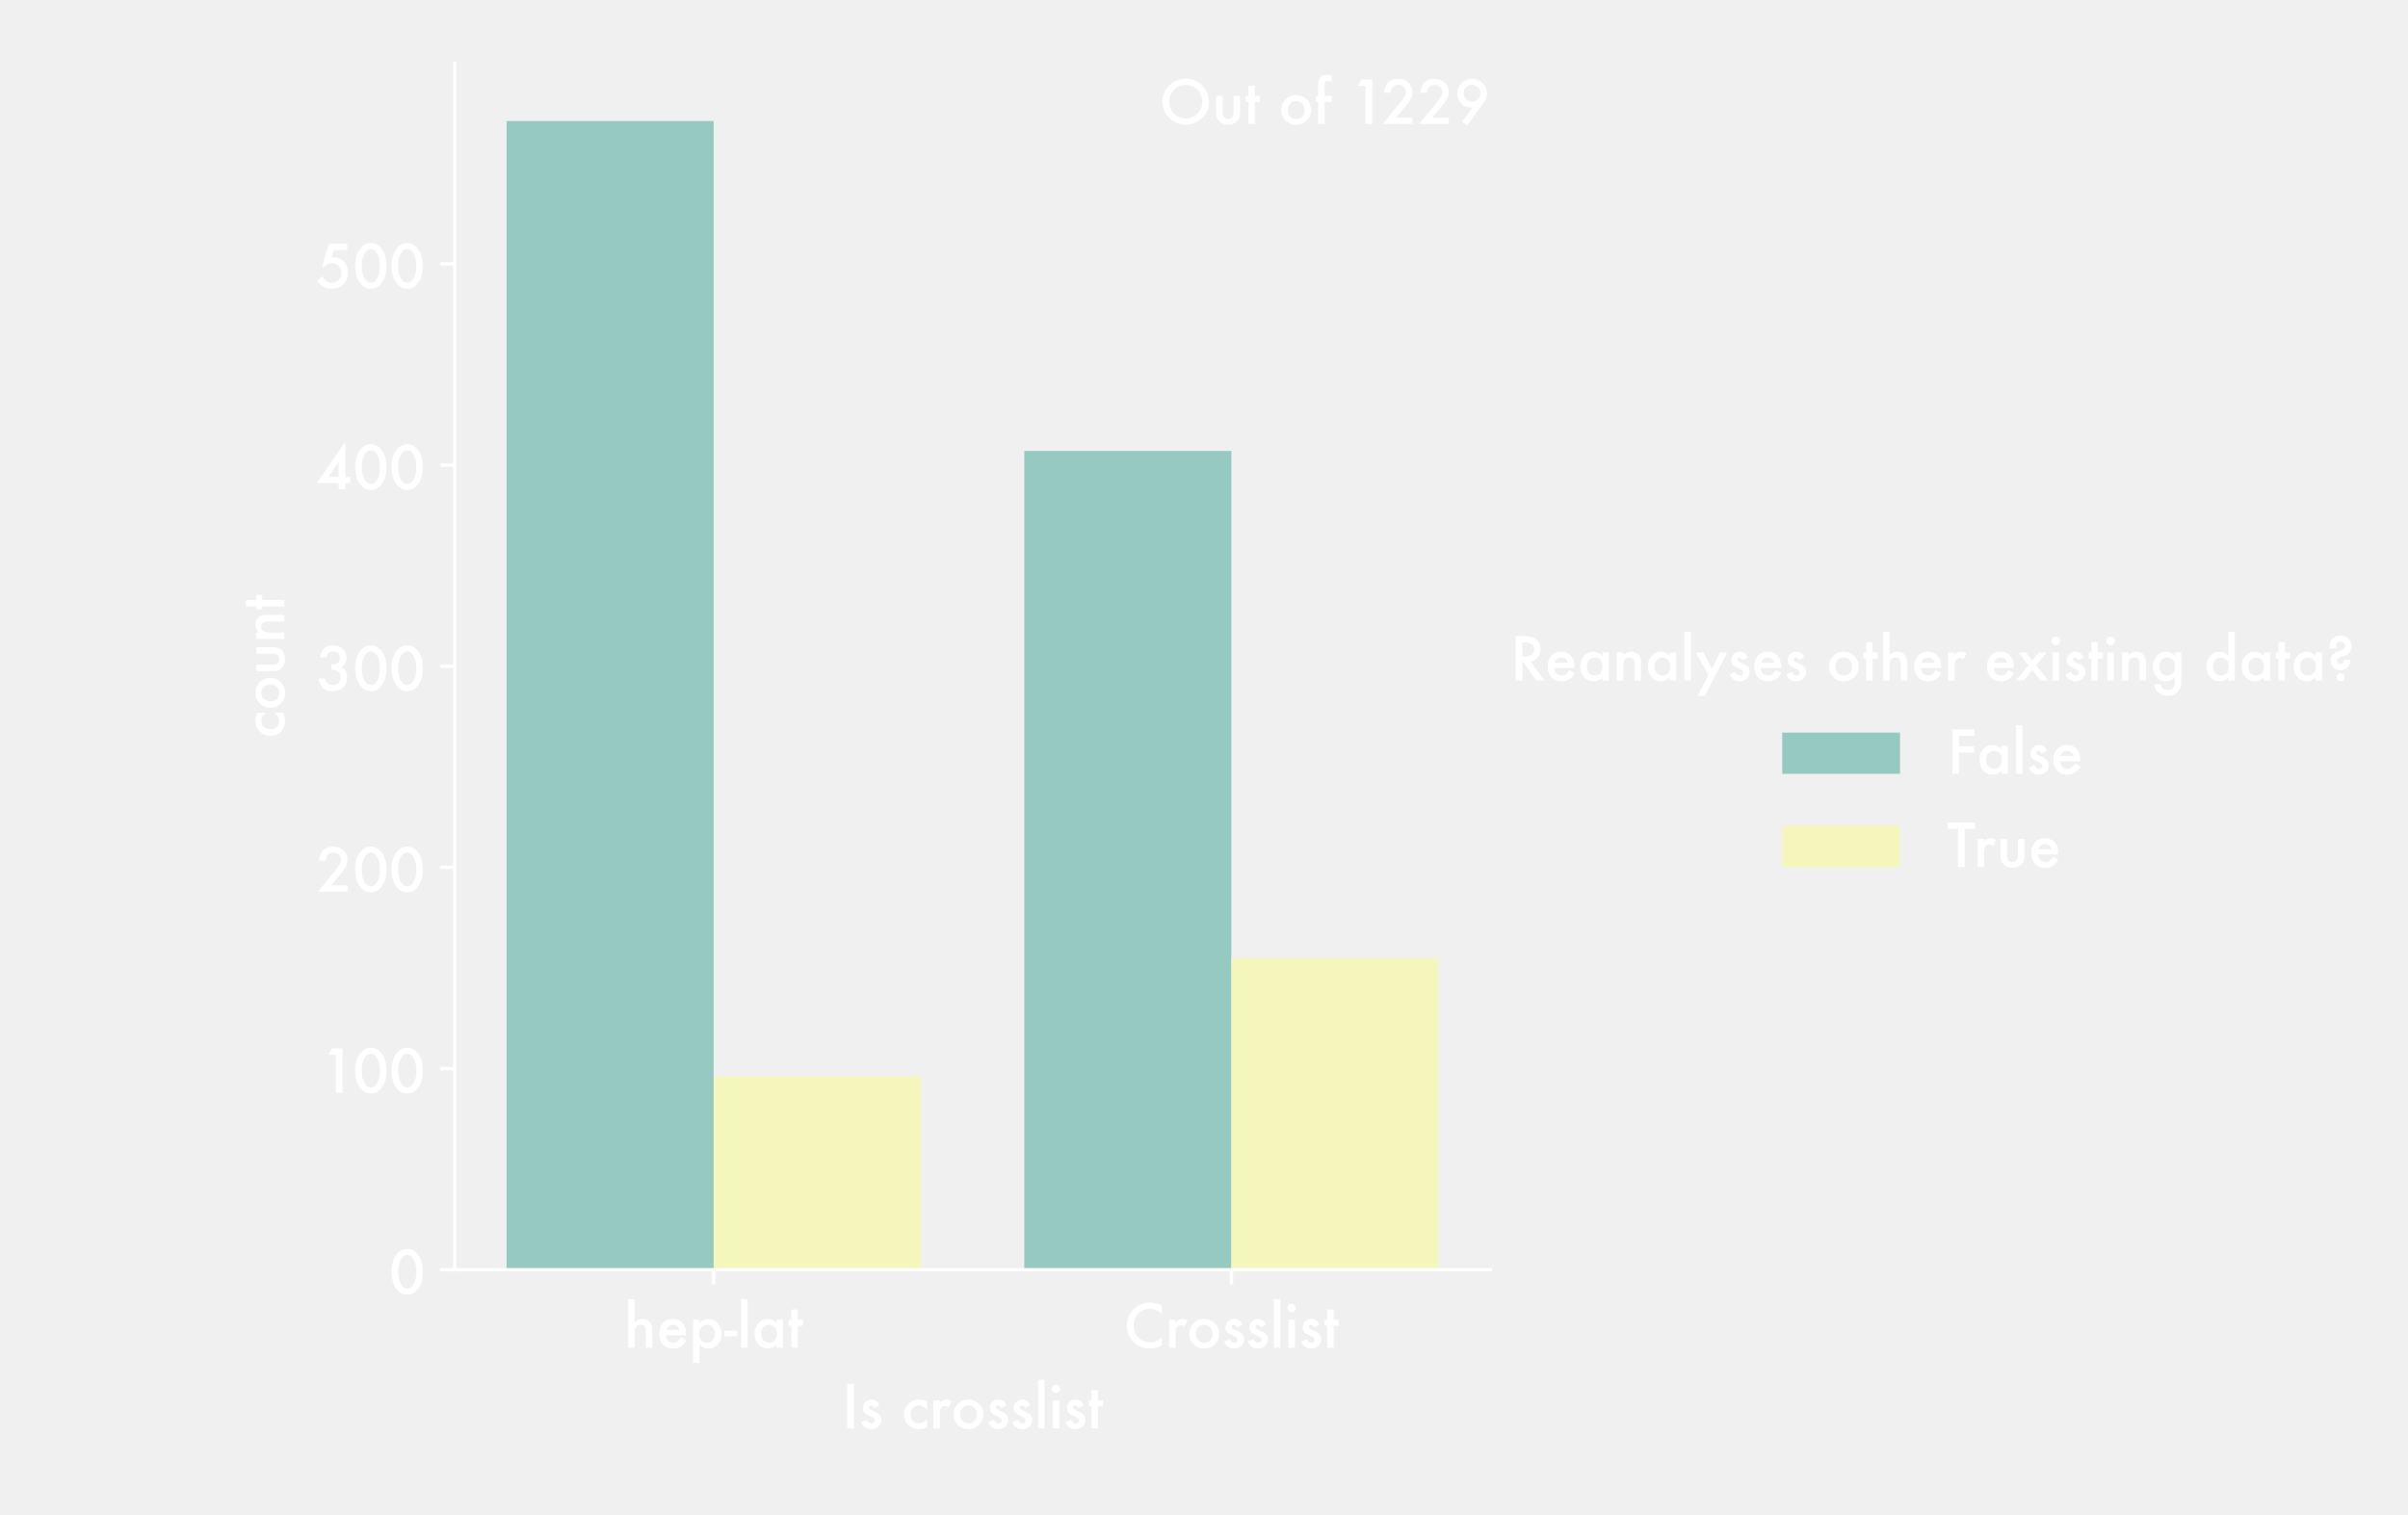
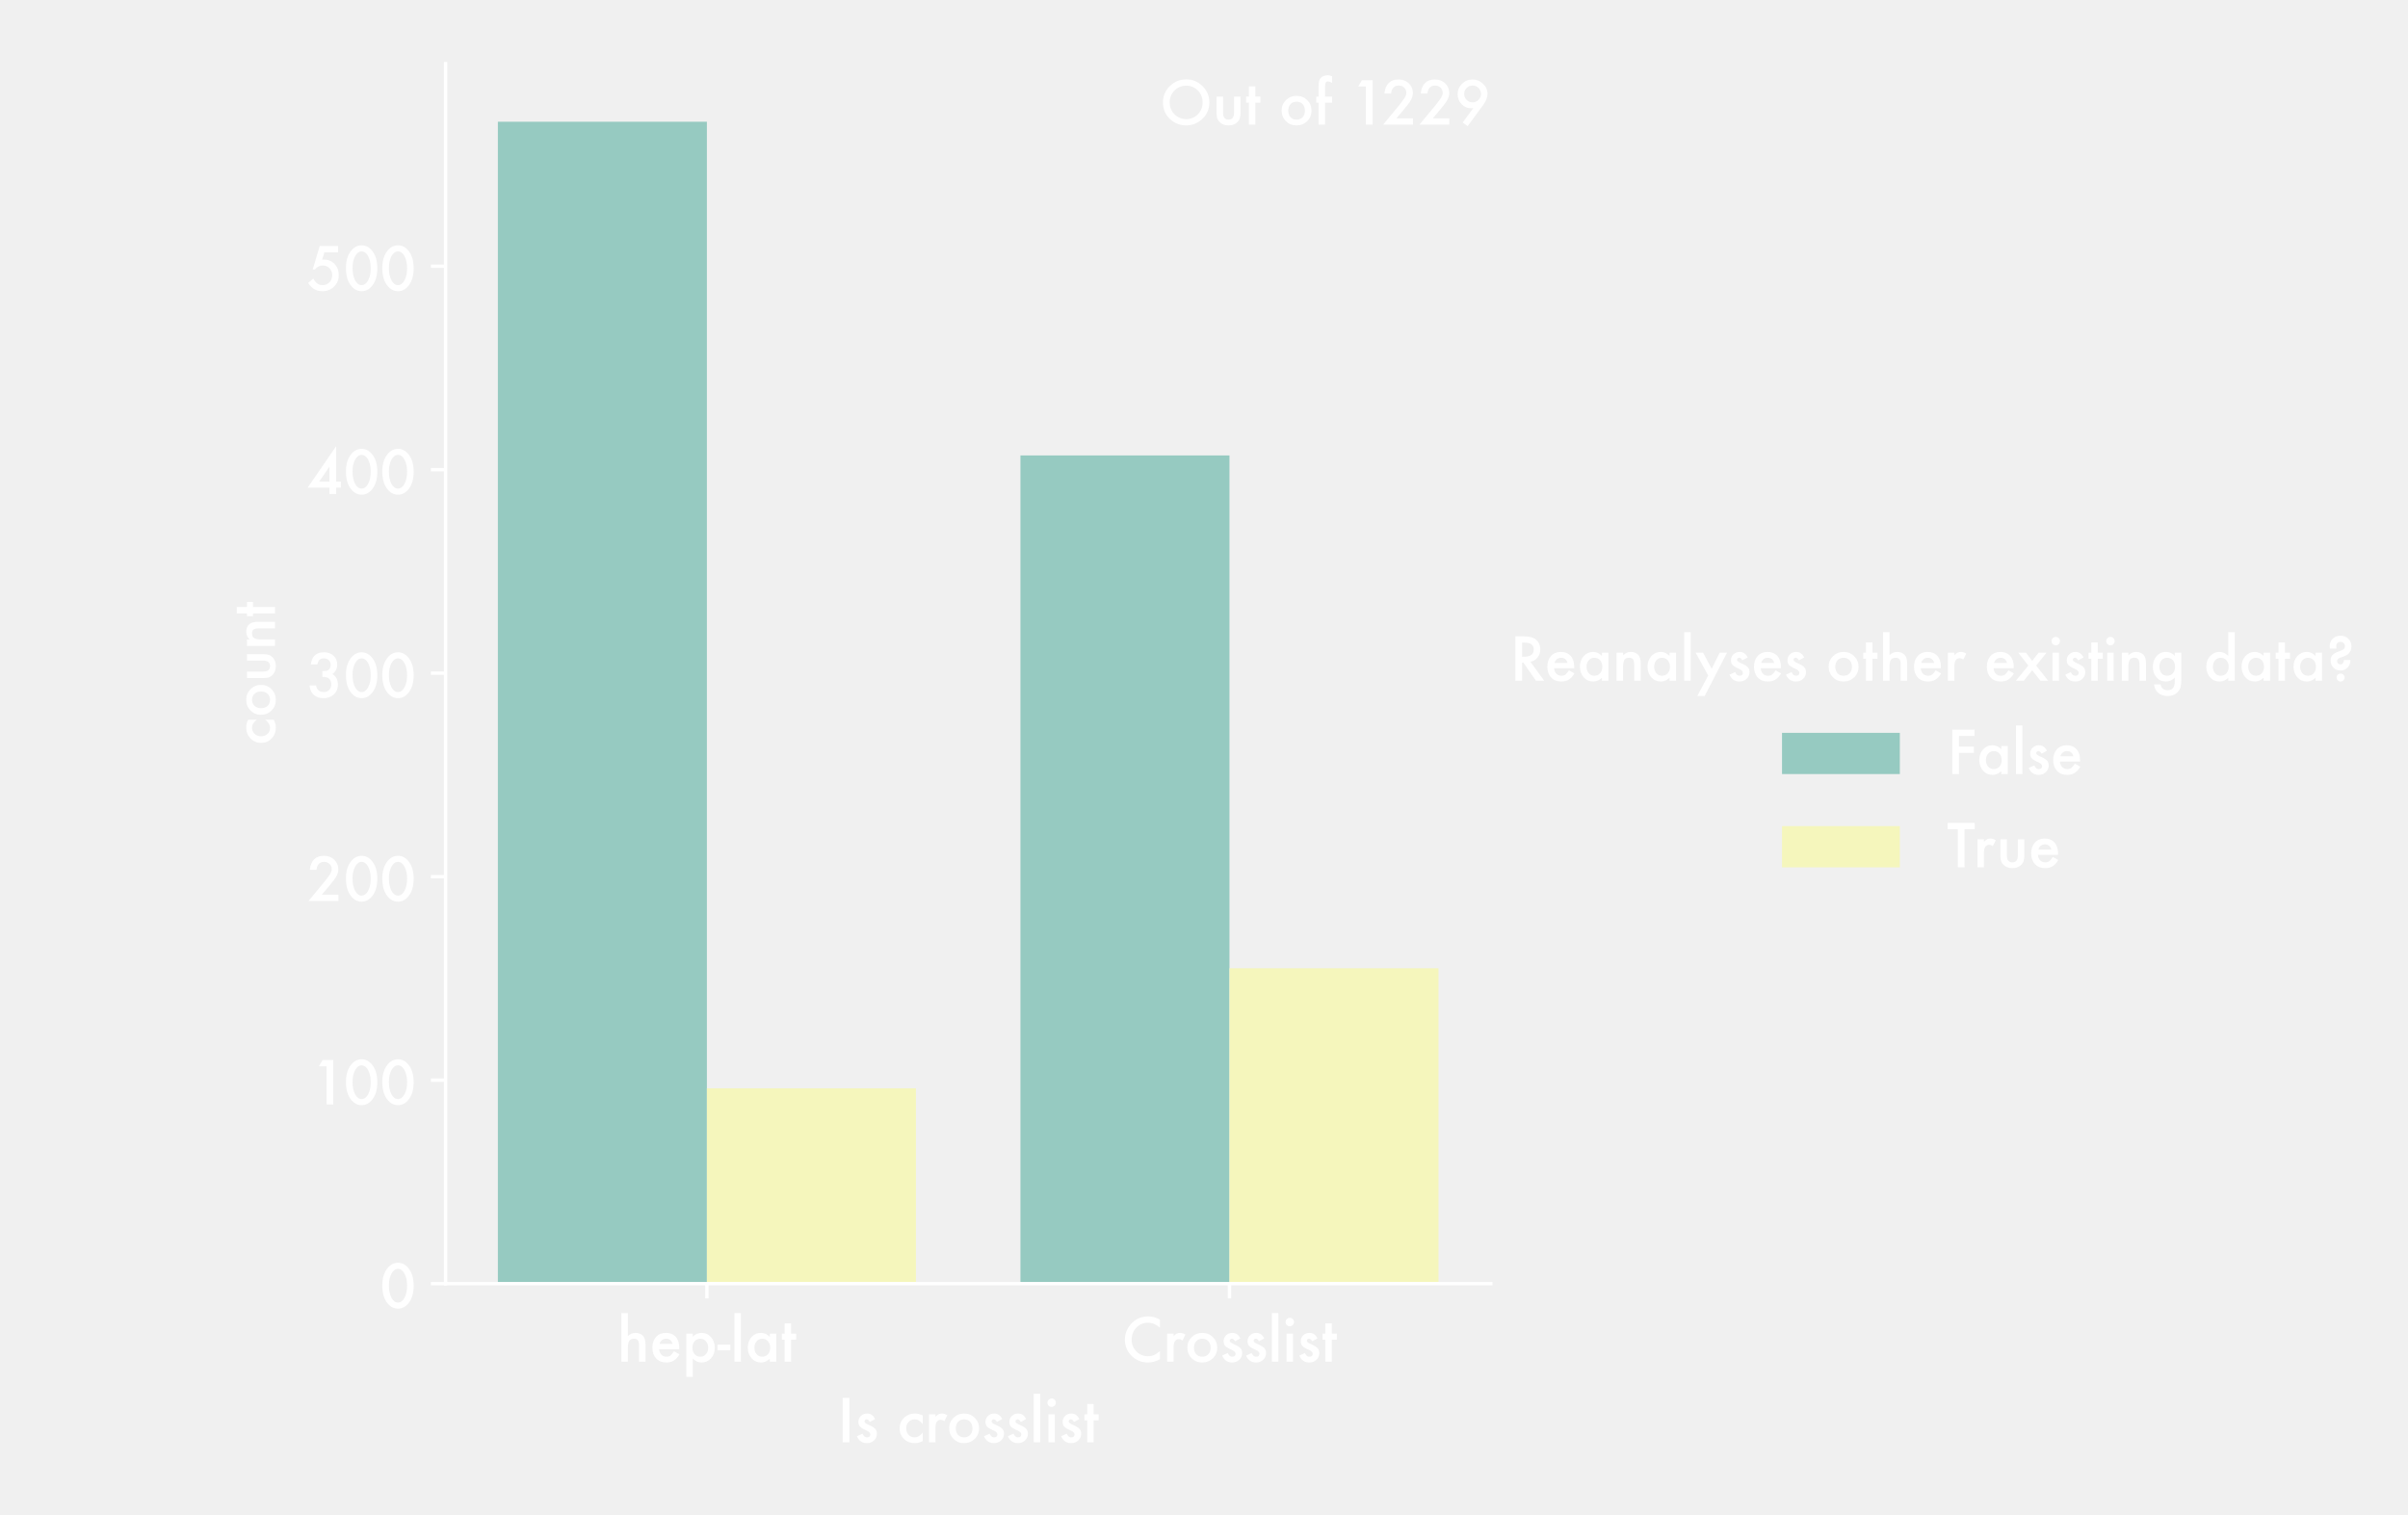
- <svg xmlns="http://www.w3.org/2000/svg" xmlns:xlink="http://www.w3.org/1999/xlink" width="572.45pt" height="360pt" viewBox="0 0 572.45 360" version="1.1">
+ <svg xmlns="http://www.w3.org/2000/svg" xmlns:xlink="http://www.w3.org/1999/xlink" width="572.26pt" height="360pt" viewBox="0 0 572.26 360" version="1.1">
  <defs>
    <style type="text/css">*{stroke-linejoin: round; stroke-linecap: butt}</style>
  </defs>
  <g id="figure_1">
    <g id="patch_1">
-       <path d="M 0 360  L 572.45 360  L 572.45 0  L 0 0  L 0 360  z " style="fill: none" />
+       <path d="M 0 360  L 572.26 360  L 572.26 0  L 0 0  L 0 360  z " style="fill: none" />
    </g>
    <g id="axes_1">
      <g id="patch_2">
-         <path d="M 108.121 301.88  L 354.276 301.88  L 354.276 15.12  L 108.121 15.12  L 108.121 301.88  z " style="fill: none" />
+         <path d="M 105.9 305.08  L 354.277 305.08  L 354.277 15.12  L 105.9 15.12  L 105.9 305.08  z " style="fill: none" />
      </g>
      <g id="patch_3">
-         <path d="M 120.429 301.88  L 169.66 301.88  L 169.66 28.775  L 120.429 28.775  z " clip-path="url(#p0e6cd9555a)" style="fill: #96cac1" />
+         <path d="M 118.319 305.08  L 167.994 305.08  L 167.994 28.928  L 118.319 28.928  z " clip-path="url(#pd84cd74528)" style="fill: #96cac1" />
      </g>
      <g id="patch_4">
-         <path d="M 243.506 301.88  L 292.737 301.88  L 292.737 107.215  L 243.506 107.215  z " clip-path="url(#p0e6cd9555a)" style="fill: #96cac1" />
+         <path d="M 242.508 305.08  L 292.183 305.08  L 292.183 108.243  L 242.508 108.243  z " clip-path="url(#pd84cd74528)" style="fill: #96cac1" />
      </g>
      <g id="patch_5">
-         <path d="M 169.66 301.88  L 218.891 301.88  L 218.891 255.964  L 169.66 255.964  z " clip-path="url(#p0e6cd9555a)" style="fill: #f5f6bc" />
+         <path d="M 167.994 305.08  L 217.67 305.08  L 217.67 258.652  L 167.994 258.652  z " clip-path="url(#pd84cd74528)" style="fill: #f5f6bc" />
      </g>
      <g id="patch_6">
-         <path d="M 292.737 301.88  L 341.968 301.88  L 341.968 227.745  L 292.737 227.745  z " clip-path="url(#p0e6cd9555a)" style="fill: #f5f6bc" />
+         <path d="M 292.183 305.08  L 341.859 305.08  L 341.859 230.117  L 292.183 230.117  z " clip-path="url(#pd84cd74528)" style="fill: #f5f6bc" />
      </g>
      <g id="matplotlib.axis_1">
        <g id="xtick_1">
          <g id="line2d_1">
            <defs>
-               <path id="me109261167" d="M 0 0  L 0 3.5  " style="stroke: #ffffff; stroke-width: 0.8" />
+               <path id="mafd72fa01d" d="M 0 0  L 0 3.5  " style="stroke: #ffffff; stroke-width: 0.8" />
            </defs>
            <g>
-               <use xlink:href="#me109261167" x="169.66" y="301.88" style="fill: #ffffff; stroke: #ffffff; stroke-width: 0.8" />
+               <use xlink:href="#mafd72fa01d" x="167.994" y="305.08" style="fill: #ffffff; stroke: #ffffff; stroke-width: 0.8" />
            </g>
          </g>
          <g id="text_1">
-             <g style="fill: #ffffff" transform="translate(148.3712 320.4256)scale(0.14 -0.14)">
+             <g style="fill: #ffffff" transform="translate(146.7055 323.6256)scale(0.14 -0.14)">
              <defs>
                <path id="Futura-Medium-68" d="M 444 5278  L 1147 5278  L 1147 2791  Q 1522 3128 1975 3128  Q 2491 3128 2800 2794  Q 3063 2503 3063 1866  L 3063 0  L 2359 0  L 2359 1800  Q 2359 2166 2229 2330  Q 2100 2494 1813 2494  Q 1444 2494 1294 2266  Q 1147 2034 1147 1472  L 1147 0  L 444 0  L 444 5278  z " transform="scale(0.015625)" />
                <path id="Futura-Medium-65" d="M 3216 1356  L 1034 1356  Q 1063 981 1278 759  Q 1494 541 1831 541  Q 2094 541 2266 666  Q 2434 791 2650 1128  L 3244 797  Q 3106 563 2953 395  Q 2800 228 2625 120  Q 2450 13 2247 -37  Q 2044 -88 1806 -88  Q 1125 -88 713 350  Q 300 791 300 1519  Q 300 2241 700 2688  Q 1103 3128 1769 3128  Q 2441 3128 2831 2700  Q 3219 2275 3219 1522  L 3216 1356  z M 2494 1931  Q 2347 2494 1784 2494  Q 1656 2494 1543 2455  Q 1431 2416 1339 2342  Q 1247 2269 1181 2166  Q 1116 2063 1081 1931  L 2494 1931  z " transform="scale(0.015625)" />
                <path id="Futura-Medium-70" d="M 1147 -1656  L 444 -1656  L 444 3044  L 1147 3044  L 1147 2713  Q 1563 3128 2091 3128  Q 2719 3128 3125 2666  Q 3538 2206 3538 1506  Q 3538 822 3128 366  Q 2722 -88 2103 -88  Q 1569 -88 1147 341  L 1147 -1656  z M 2819 1503  Q 2819 1941 2581 2216  Q 2341 2494 1975 2494  Q 1588 2494 1347 2225  Q 1106 1956 1106 1519  Q 1106 1091 1347 813  Q 1584 541 1972 541  Q 2338 541 2575 816  Q 2819 1091 2819 1503  z " transform="scale(0.015625)" />
                <path id="Futura-Medium-2d" d="M 0 1853  L 1394 1853  L 1394 1241  L 0 1241  L 0 1853  z " transform="scale(0.015625)" />
                <path id="Futura-Medium-6c" d="M 1147 5278  L 1147 0  L 444 0  L 444 5278  L 1147 5278  z " transform="scale(0.015625)" />
                <path id="Futura-Medium-61" d="M 2688 3044  L 3394 3044  L 3394 0  L 2688 0  L 2688 319  Q 2253 -88 1753 -88  Q 1122 -88 709 369  Q 300 834 300 1531  Q 300 2216 709 2672  Q 1119 3128 1734 3128  Q 2266 3128 2688 2691  L 2688 3044  z M 1019 1531  Q 1019 1094 1253 819  Q 1494 541 1859 541  Q 2250 541 2491 809  Q 2731 1088 2731 1516  Q 2731 1944 2491 2222  Q 2250 2494 1866 2494  Q 1503 2494 1259 2219  Q 1019 1941 1019 1531  z " transform="scale(0.015625)" />
                <path id="Futura-Medium-74" d="M 1169 2388  L 1169 0  L 466 0  L 466 2388  L 166 2388  L 166 3044  L 466 3044  L 466 4159  L 1169 4159  L 1169 3044  L 1716 3044  L 1716 2388  L 1169 2388  z " transform="scale(0.015625)" />
              </defs>
              <use xlink:href="#Futura-Medium-68" />
              <use xlink:href="#Futura-Medium-65" x="54.834" />
              <use xlink:href="#Futura-Medium-70" x="110.156" />
              <use xlink:href="#Futura-Medium-2d" x="170.117" />
              <use xlink:href="#Futura-Medium-6c" x="191.895" />
              <use xlink:href="#Futura-Medium-61" x="216.797" />
              <use xlink:href="#Futura-Medium-74" x="276.758" />
            </g>
          </g>
        </g>
        <g id="xtick_2">
          <g id="line2d_2">
            <g>
-               <use xlink:href="#me109261167" x="292.737" y="301.88" style="fill: #ffffff; stroke: #ffffff; stroke-width: 0.8" />
+               <use xlink:href="#mafd72fa01d" x="292.183" y="305.08" style="fill: #ffffff; stroke: #ffffff; stroke-width: 0.8" />
            </g>
          </g>
          <g id="text_2">
-             <g style="fill: #ffffff" transform="translate(267.1454 320.4256)scale(0.14 -0.14)">
+             <g style="fill: #ffffff" transform="translate(266.5915 323.6256)scale(0.14 -0.14)">
              <defs>
                <path id="Futura-Medium-43" d="M 4144 4566  L 4144 3703  Q 3513 4231 2838 4231  Q 2094 4231 1584 3697  Q 1072 3166 1072 2397  Q 1072 1638 1584 1116  Q 2097 594 2841 594  Q 3225 594 3494 719  Q 3644 781 3805 887  Q 3966 994 4144 1144  L 4144 266  Q 3519 -88 2831 -88  Q 1797 -88 1066 634  Q 338 1363 338 2391  Q 338 3313 947 4034  Q 1697 4919 2888 4919  Q 3538 4919 4144 4566  z " transform="scale(0.015625)" />
                <path id="Futura-Medium-72" d="M 444 3044  L 1147 3044  L 1147 2772  Q 1341 2975 1491 3050  Q 1644 3128 1853 3128  Q 2131 3128 2434 2947  L 2113 2303  Q 1913 2447 1722 2447  Q 1147 2447 1147 1578  L 1147 0  L 444 0  L 444 3044  z " transform="scale(0.015625)" />
                <path id="Futura-Medium-6f" d="M 300 1544  Q 300 2203 772 2665  Q 1244 3128 1922 3128  Q 2603 3128 3078 2663  Q 3547 2197 3547 1519  Q 3547 834 3075 372  Q 2600 -88 1909 -88  Q 1225 -88 763 381  Q 300 844 300 1544  z M 1019 1531  Q 1019 1075 1263 809  Q 1513 541 1922 541  Q 2334 541 2581 806  Q 2828 1072 2828 1516  Q 2828 1959 2581 2225  Q 2331 2494 1922 2494  Q 1519 2494 1269 2225  Q 1019 1956 1019 1531  z " transform="scale(0.015625)" />
                <path id="Futura-Medium-73" d="M 2213 2525  L 1631 2216  Q 1494 2497 1291 2497  Q 1194 2497 1125 2433  Q 1056 2369 1056 2269  Q 1056 2094 1463 1922  Q 2022 1681 2215 1478  Q 2409 1275 2409 931  Q 2409 491 2084 194  Q 1769 -88 1322 -88  Q 556 -88 238 659  L 838 938  Q 963 719 1028 659  Q 1156 541 1334 541  Q 1691 541 1691 866  Q 1691 1053 1416 1216  Q 1309 1269 1203 1319  Q 1097 1369 988 1422  Q 681 1572 556 1722  Q 397 1913 397 2213  Q 397 2609 669 2869  Q 947 3128 1344 3128  Q 1928 3128 2213 2525  z " transform="scale(0.015625)" />
                <path id="Futura-Medium-69" d="M 1147 3044  L 1147 0  L 444 0  L 444 3044  L 1147 3044  z M 338 4309  Q 338 4494 472 4628  Q 606 4763 794 4763  Q 984 4763 1119 4628  Q 1253 4497 1253 4306  Q 1253 4116 1119 3981  Q 988 3847 797 3847  Q 606 3847 472 3981  Q 338 4116 338 4309  z " transform="scale(0.015625)" />
              </defs>
              <use xlink:href="#Futura-Medium-43" />
              <use xlink:href="#Futura-Medium-72" x="70.068" />
              <use xlink:href="#Futura-Medium-6f" x="106.596" />
              <use xlink:href="#Futura-Medium-73" x="166.703" />
              <use xlink:href="#Futura-Medium-73" x="207.279" />
              <use xlink:href="#Futura-Medium-6c" x="247.855" />
              <use xlink:href="#Futura-Medium-69" x="272.758" />
              <use xlink:href="#Futura-Medium-73" x="297.66" />
              <use xlink:href="#Futura-Medium-74" x="338.236" />
            </g>
          </g>
        </g>
        <g id="text_3">
-           <g style="fill: #ffffff" transform="translate(200.1097 339.5938)scale(0.14 -0.14)">
+           <g style="fill: #ffffff" transform="translate(198.9999 342.7937)scale(0.14 -0.14)">
            <defs>
              <path id="Futura-Medium-49" d="M 1306 4825  L 1306 0  L 578 0  L 578 4825  L 1306 4825  z " transform="scale(0.015625)" />
              <path id="Futura-Medium-20" transform="scale(0.015625)" />
              <path id="Futura-Medium-63" d="M 2813 2913  L 2813 1978  Q 2572 2272 2381 2381  Q 2194 2494 1941 2494  Q 1544 2494 1281 2216  Q 1019 1938 1019 1519  Q 1019 1091 1272 816  Q 1528 541 1925 541  Q 2178 541 2372 650  Q 2559 756 2813 1063  L 2813 134  Q 2384 -88 1956 -88  Q 1250 -88 775 369  Q 300 828 300 1509  Q 300 2191 781 2659  Q 1263 3128 1963 3128  Q 2413 3128 2813 2913  z " transform="scale(0.015625)" />
            </defs>
            <use xlink:href="#Futura-Medium-49" />
            <use xlink:href="#Futura-Medium-73" x="29.492" />
            <use xlink:href="#Futura-Medium-20" x="70.068" />
            <use xlink:href="#Futura-Medium-63" x="100.928" />
            <use xlink:href="#Futura-Medium-72" x="148.584" />
            <use xlink:href="#Futura-Medium-6f" x="185.111" />
            <use xlink:href="#Futura-Medium-73" x="245.219" />
            <use xlink:href="#Futura-Medium-73" x="285.795" />
            <use xlink:href="#Futura-Medium-6c" x="326.371" />
            <use xlink:href="#Futura-Medium-69" x="351.273" />
            <use xlink:href="#Futura-Medium-73" x="376.176" />
            <use xlink:href="#Futura-Medium-74" x="416.752" />
          </g>
        </g>
      </g>
      <g id="matplotlib.axis_2">
        <g id="ytick_1">
          <g id="line2d_3">
            <defs>
-               <path id="m671f72bcd4" d="M 0 0  L -3.5 0  " style="stroke: #ffffff; stroke-width: 0.8" />
+               <path id="m0ea0ea0dba" d="M 0 0  L -3.5 0  " style="stroke: #ffffff; stroke-width: 0.8" />
            </defs>
            <g>
-               <use xlink:href="#m671f72bcd4" x="108.121" y="301.88" style="fill: #ffffff; stroke: #ffffff; stroke-width: 0.8" />
+               <use xlink:href="#m0ea0ea0dba" x="105.9" y="305.08" style="fill: #ffffff; stroke: #ffffff; stroke-width: 0.8" />
            </g>
          </g>
          <g id="text_4">
-             <g style="fill: #ffffff" transform="translate(92.48087 307.6528)scale(0.14 -0.14)">
+             <g style="fill: #ffffff" transform="translate(90.25927 310.8528)scale(0.14 -0.14)">
              <defs>
                <path id="Futura-Medium-30" d="M 272 2444  Q 272 3597 809 4284  Q 1291 4906 1975 4906  Q 2659 4906 3141 4284  Q 3678 3597 3678 2413  Q 3678 1231 3141 544  Q 2659 -78 1978 -78  Q 1297 -78 809 544  Q 272 1231 272 2444  z M 988 2441  Q 988 1638 1266 1106  Q 1544 584 1975 584  Q 2403 584 2684 1106  Q 2966 1625 2966 2416  Q 2966 3206 2684 3728  Q 2403 4247 1975 4247  Q 1550 4247 1269 3728  Q 988 3213 988 2441  z " transform="scale(0.015625)" />
              </defs>
              <use xlink:href="#Futura-Medium-30" />
            </g>
          </g>
        </g>
        <g id="ytick_2">
          <g id="line2d_4">
            <g>
-               <use xlink:href="#m671f72bcd4" x="108.121" y="254.051" style="fill: #ffffff; stroke: #ffffff; stroke-width: 0.8" />
+               <use xlink:href="#m0ea0ea0dba" x="105.9" y="256.717" style="fill: #ffffff; stroke: #ffffff; stroke-width: 0.8" />
            </g>
          </g>
          <g id="text_5">
-             <g style="fill: #ffffff" transform="translate(76.03962 259.8236)scale(0.14 -0.14)">
+             <g style="fill: #ffffff" transform="translate(73.81802 262.4899)scale(0.14 -0.14)">
              <defs>
                <path id="Futura-Medium-31" d="M 1734 4144  L 900 4144  L 1300 4825  L 2463 4825  L 2463 0  L 1734 0  L 1734 4144  z " transform="scale(0.015625)" />
              </defs>
              <use xlink:href="#Futura-Medium-31" />
              <use xlink:href="#Futura-Medium-30" x="55.719" />
              <use xlink:href="#Futura-Medium-30" x="117.438" />
            </g>
          </g>
        </g>
        <g id="ytick_3">
          <g id="line2d_5">
            <g>
-               <use xlink:href="#m671f72bcd4" x="108.121" y="206.222" style="fill: #ffffff; stroke: #ffffff; stroke-width: 0.8" />
+               <use xlink:href="#m0ea0ea0dba" x="105.9" y="208.354" style="fill: #ffffff; stroke: #ffffff; stroke-width: 0.8" />
            </g>
          </g>
          <g id="text_6">
-             <g style="fill: #ffffff" transform="translate(75.19962 211.9944)scale(0.14 -0.14)">
+             <g style="fill: #ffffff" transform="translate(72.97802 214.1269)scale(0.14 -0.14)">
              <defs>
                <path id="Futura-Medium-32" d="M 1603 684  L 3400 684  L 3400 0  L 159 0  L 1834 2028  Q 2081 2331 2248 2553  Q 2416 2775 2503 2925  Q 2681 3219 2681 3453  Q 2681 3791 2443 4019  Q 2206 4247 1856 4247  Q 1125 4247 1019 3381  L 294 3381  Q 469 4906 1834 4906  Q 2494 4906 2941 4488  Q 3391 4069 3391 3450  Q 3391 3056 3181 2678  Q 3075 2481 2870 2211  Q 2666 1941 2353 1572  L 1603 684  z " transform="scale(0.015625)" />
              </defs>
              <use xlink:href="#Futura-Medium-32" />
              <use xlink:href="#Futura-Medium-30" x="61.719" />
              <use xlink:href="#Futura-Medium-30" x="123.438" />
            </g>
          </g>
        </g>
        <g id="ytick_4">
          <g id="line2d_6">
            <g>
-               <use xlink:href="#m671f72bcd4" x="108.121" y="158.392" style="fill: #ffffff; stroke: #ffffff; stroke-width: 0.8" />
+               <use xlink:href="#m0ea0ea0dba" x="105.9" y="159.991" style="fill: #ffffff; stroke: #ffffff; stroke-width: 0.8" />
            </g>
          </g>
          <g id="text_7">
-             <g style="fill: #ffffff" transform="translate(75.19962 164.1652)scale(0.14 -0.14)">
+             <g style="fill: #ffffff" transform="translate(72.97802 165.764)scale(0.14 -0.14)">
              <defs>
                <path id="Futura-Medium-33" d="M 1656 2241  L 1656 2863  Q 2119 2863 2278 2966  Q 2563 3147 2563 3547  Q 2563 3856 2356 4050  Q 2153 4247 1828 4247  Q 1525 4247 1359 4100  Q 1200 3950 1122 3594  L 397 3594  Q 509 4275 859 4592  Q 1209 4909 1838 4909  Q 2472 4909 2872 4534  Q 3272 4163 3272 3575  Q 3272 2913 2747 2544  Q 3347 2191 3347 1397  Q 3347 747 2909 334  Q 2472 -78 1788 -78  Q 916 -78 494 563  Q 319 831 272 1306  L 975 1306  Q 1031 956 1248 770  Q 1466 584 1816 584  Q 2169 584 2400 819  Q 2631 1059 2631 1428  Q 2631 1916 2284 2122  Q 2081 2241 1656 2241  z " transform="scale(0.015625)" />
              </defs>
              <use xlink:href="#Futura-Medium-33" />
              <use xlink:href="#Futura-Medium-30" x="61.719" />
              <use xlink:href="#Futura-Medium-30" x="123.438" />
            </g>
          </g>
        </g>
        <g id="ytick_5">
          <g id="line2d_7">
            <g>
-               <use xlink:href="#m671f72bcd4" x="108.121" y="110.563" style="fill: #ffffff; stroke: #ffffff; stroke-width: 0.8" />
+               <use xlink:href="#m0ea0ea0dba" x="105.9" y="111.628" style="fill: #ffffff; stroke: #ffffff; stroke-width: 0.8" />
            </g>
          </g>
          <g id="text_8">
-             <g style="fill: #ffffff" transform="translate(75.19962 116.336)scale(0.14 -0.14)">
+             <g style="fill: #ffffff" transform="translate(72.97802 117.4011)scale(0.14 -0.14)">
              <defs>
                <path id="Futura-Medium-34" d="M 3156 1347  L 3669 1347  L 3669 684  L 3156 684  L 3156 0  L 2428 0  L 2428 684  L 59 684  L 3156 5184  L 3156 1347  z M 2428 1347  L 2428 2963  L 1316 1347  L 2428 1347  z " transform="scale(0.015625)" />
              </defs>
              <use xlink:href="#Futura-Medium-34" />
              <use xlink:href="#Futura-Medium-30" x="61.719" />
              <use xlink:href="#Futura-Medium-30" x="123.438" />
            </g>
          </g>
        </g>
        <g id="ytick_6">
          <g id="line2d_8">
            <g>
-               <use xlink:href="#m671f72bcd4" x="108.121" y="62.734" style="fill: #ffffff; stroke: #ffffff; stroke-width: 0.8" />
+               <use xlink:href="#m0ea0ea0dba" x="105.9" y="63.265" style="fill: #ffffff; stroke: #ffffff; stroke-width: 0.8" />
            </g>
          </g>
          <g id="text_9">
-             <g style="fill: #ffffff" transform="translate(75.19962 68.50679)scale(0.14 -0.14)">
+             <g style="fill: #ffffff" transform="translate(72.97802 69.03812)scale(0.14 -0.14)">
              <defs>
                <path id="Futura-Medium-35" d="M 3366 4144  L 1878 4144  L 1641 3344  Q 1694 3350 1742 3353  Q 1791 3356 1831 3356  Q 2534 3356 2984 2881  Q 3438 2409 3438 1672  Q 3438 909 2925 415  Q 2413 -78 1634 -78  Q 675 -78 122 822  L 672 1288  Q 900 900 1131 741  Q 1363 584 1697 584  Q 2134 584 2431 891  Q 2728 1206 2728 1656  Q 2728 2119 2434 2413  Q 2141 2716 1700 2716  Q 1209 2716 853 2288  L 613 2288  L 1372 4825  L 3366 4825  L 3366 4144  z " transform="scale(0.015625)" />
              </defs>
              <use xlink:href="#Futura-Medium-35" />
              <use xlink:href="#Futura-Medium-30" x="61.719" />
              <use xlink:href="#Futura-Medium-30" x="123.438" />
            </g>
          </g>
        </g>
        <g id="text_10">
-           <g style="fill: #ffffff" transform="translate(67.57712 175.6106)rotate(-90)scale(0.14 -0.14)">
+           <g style="fill: #ffffff" transform="translate(65.35552 177.2106)rotate(-90)scale(0.14 -0.14)">
            <defs>
              <path id="Futura-Medium-75" d="M 1147 3044  L 1147 1297  Q 1147 541 1744 541  Q 2341 541 2341 1297  L 2341 3044  L 3044 3044  L 3044 1281  Q 3044 916 2953 650  Q 2866 413 2650 222  Q 2294 -88 1744 -88  Q 1197 -88 841 222  Q 622 413 531 650  Q 444 863 444 1281  L 444 3044  L 1147 3044  z " transform="scale(0.015625)" />
              <path id="Futura-Medium-6e" d="M 444 3044  L 1150 3044  L 1150 2763  Q 1519 3128 1981 3128  Q 2513 3128 2809 2794  Q 3066 2509 3066 1866  L 3066 0  L 2359 0  L 2359 1700  Q 2359 2150 2234 2322  Q 2113 2497 1791 2497  Q 1441 2497 1294 2266  Q 1150 2038 1150 1469  L 1150 0  L 444 0  L 444 3044  z " transform="scale(0.015625)" />
            </defs>
            <use xlink:href="#Futura-Medium-63" />
            <use xlink:href="#Futura-Medium-6f" x="47.656" />
            <use xlink:href="#Futura-Medium-75" x="107.764" />
            <use xlink:href="#Futura-Medium-6e" x="162.256" />
            <use xlink:href="#Futura-Medium-74" x="217.09" />
          </g>
        </g>
      </g>
      <g id="patch_7">
-         <path d="M 108.121 301.88  L 108.121 15.12  " style="fill: none; stroke: #ffffff; stroke-width: 0.8; stroke-linejoin: miter; stroke-linecap: square" />
+         <path d="M 105.9 305.08  L 105.9 15.12  " style="fill: none; stroke: #ffffff; stroke-width: 0.8; stroke-linejoin: miter; stroke-linecap: square" />
      </g>
      <g id="patch_8">
-         <path d="M 108.121 301.88  L 354.276 301.88  " style="fill: none; stroke: #ffffff; stroke-width: 0.8; stroke-linejoin: miter; stroke-linecap: square" />
+         <path d="M 105.9 305.08  L 354.277 305.08  " style="fill: none; stroke: #ffffff; stroke-width: 0.8; stroke-linejoin: miter; stroke-linecap: square" />
      </g>
      <g id="text_11">
-         <g style="fill: #ffffff" transform="translate(275.6349 29.458)scale(0.14 -0.14)">
+         <g style="fill: #ffffff" transform="translate(275.6368 29.618)scale(0.14 -0.14)">
          <defs>
            <path id="Futura-Medium-4f" d="M 338 2434  Q 338 3453 1084 4184  Q 1828 4916 2872 4916  Q 3903 4916 4641 4178  Q 5381 3441 5381 2406  Q 5381 1366 4638 641  Q 3891 -88 2834 -88  Q 1900 -88 1156 559  Q 338 1275 338 2434  z M 1072 2425  Q 1072 1625 1609 1109  Q 2144 594 2844 594  Q 3603 594 4125 1119  Q 4647 1650 4647 2413  Q 4647 3184 4131 3706  Q 3619 4231 2863 4231  Q 2109 4231 1591 3706  Q 1072 3188 1072 2425  z " transform="scale(0.015625)" />
            <path id="Futura-Medium-66" d="M 1172 2388  L 1172 0  L 466 0  L 466 2388  L 216 2388  L 216 3044  L 466 3044  L 466 4219  Q 466 4794 666 5031  Q 941 5363 1466 5363  Q 1653 5363 1938 5253  L 1938 4534  L 1866 4572  Q 1638 4688 1491 4688  Q 1303 4688 1238 4553  Q 1172 4422 1172 4047  L 1172 3044  L 1938 3044  L 1938 2388  L 1172 2388  z " transform="scale(0.015625)" />
            <path id="Futura-Medium-39" d="M 1438 -166  L 903 231  L 2056 1803  Q 1963 1791 1897 1784  Q 1831 1778 1791 1778  Q 1206 1778 778 2225  Q 353 2669 353 3294  Q 353 3959 825 4431  Q 1300 4906 1963 4906  Q 2622 4906 3109 4438  Q 3597 3972 3597 3338  Q 3597 2775 3122 2122  L 1438 -166  z M 1063 3347  Q 1063 2956 1328 2691  Q 1597 2422 1975 2422  Q 2353 2422 2619 2688  Q 2888 2956 2888 3334  Q 2888 3713 2619 3981  Q 2353 4247 1972 4247  Q 1597 4247 1331 3981  Q 1063 3713 1063 3347  z " transform="scale(0.015625)" />
          </defs>
          <use xlink:href="#Futura-Medium-4f" />
          <use xlink:href="#Futura-Medium-75" x="89.355" />
          <use xlink:href="#Futura-Medium-74" x="143.848" />
          <use xlink:href="#Futura-Medium-20" x="171.191" />
          <use xlink:href="#Futura-Medium-6f" x="202.051" />
          <use xlink:href="#Futura-Medium-66" x="262.158" />
          <use xlink:href="#Futura-Medium-20" x="291.846" />
          <use xlink:href="#Futura-Medium-31" x="322.705" />
          <use xlink:href="#Futura-Medium-32" x="376.549" />
          <use xlink:href="#Futura-Medium-32" x="438.268" />
          <use xlink:href="#Futura-Medium-39" x="499.986" />
        </g>
      </g>
    </g>
    <g id="legend_1">
      <g id="text_12">
-         <g style="fill: #ffffff" transform="translate(359.0572 161.7858)scale(0.14 -0.14)">
+         <g style="fill: #ffffff" transform="translate(358.8672 161.7858)scale(0.14 -0.14)">
          <defs>
            <path id="Futura-Medium-52" d="M 2213 2056  L 3706 0  L 2816 0  L 1438 1975  L 1306 1975  L 1306 0  L 578 0  L 578 4825  L 1431 4825  Q 2388 4825 2813 4466  Q 3281 4066 3281 3409  Q 3281 2897 2987 2528  Q 2694 2159 2213 2056  z M 1306 2609  L 1538 2609  Q 2572 2609 2572 3400  Q 2572 4141 1566 4141  L 1306 4141  L 1306 2609  z " transform="scale(0.015625)" />
            <path id="Futura-Medium-79" d="M 1403 566  L 34 3044  L 850 3044  L 1781 1294  L 2650 3044  L 3444 3044  L 1019 -1656  L 216 -1656  L 1403 566  z " transform="scale(0.015625)" />
            <path id="Futura-Medium-78" d="M 1388 1647  L 294 3044  L 1131 3044  L 1809 2156  L 2500 3044  L 3363 3044  L 2238 1647  L 3541 0  L 2703 0  L 1809 1138  L 894 0  L 34 0  L 1388 1647  z " transform="scale(0.015625)" />
            <path id="Futura-Medium-67" d="M 3388 72  Q 3388 -144 3373 -308  Q 3359 -472 3334 -597  Q 3259 -941 3041 -1188  Q 2628 -1663 1906 -1663  Q 1297 -1663 903 -1334  Q 497 -997 434 -400  L 1141 -400  Q 1181 -625 1275 -747  Q 1494 -1031 1913 -1031  Q 2684 -1031 2684 -84  L 2684 341  Q 2266 -88 1719 -88  Q 1097 -88 700 363  Q 300 819 300 1503  Q 300 2169 672 2634  Q 1072 3128 1728 3128  Q 2303 3128 2684 2700  L 2684 3044  L 3388 3044  L 3388 72  z M 2713 1516  Q 2713 1959 2475 2225  Q 2234 2497 1859 2497  Q 1459 2497 1228 2200  Q 1019 1934 1019 1513  Q 1019 1097 1228 831  Q 1456 541 1859 541  Q 2263 541 2497 834  Q 2713 1100 2713 1516  z " transform="scale(0.015625)" />
            <path id="Futura-Medium-64" d="M 2688 5278  L 3394 5278  L 3394 0  L 2688 0  L 2688 319  Q 2272 -88 1747 -88  Q 1122 -88 709 369  Q 300 834 300 1531  Q 300 2213 709 2669  Q 1116 3128 1731 3128  Q 2266 3128 2688 2691  L 2688 5278  z M 1019 1531  Q 1019 1094 1253 819  Q 1494 541 1859 541  Q 2250 541 2491 809  Q 2731 1088 2731 1516  Q 2731 1944 2491 2222  Q 2250 2494 1866 2494  Q 1503 2494 1259 2219  Q 1019 1941 1019 1531  z " transform="scale(0.015625)" />
            <path id="Futura-Medium-3f" d="M 1934 2253  L 2641 2253  Q 2641 1778 2388 1488  Q 2059 1109 1547 1109  Q 1097 1109 794 1422  Q 488 1738 488 2194  Q 488 2556 678 2775  Q 872 2997 1334 3163  Q 1794 3331 1916 3434  Q 2041 3538 2041 3753  Q 2041 3969 1911 4095  Q 1781 4222 1566 4222  Q 1350 4222 1222 4097  Q 1094 3972 1094 3756  Q 1094 3659 1131 3488  L 403 3488  Q 397 3569 392 3631  Q 388 3694 388 3744  Q 388 4238 722 4566  Q 1053 4894 1559 4894  Q 2069 4894 2409 4562  Q 2750 4231 2750 3734  Q 2750 3225 2409 2913  Q 2194 2716 1597 2531  Q 1191 2406 1191 2138  Q 1191 2063 1220 1995  Q 1250 1928 1300 1878  Q 1350 1828 1417 1800  Q 1484 1772 1559 1772  Q 1903 1772 1934 2253  z M 1138 350  Q 1138 525 1266 653  Q 1394 781 1572 781  Q 1750 781 1878 653  Q 2006 525 2006 347  Q 2006 166 1878 38  Q 1753 -88 1575 -88  Q 1391 -88 1266 38  Q 1138 166 1138 350  z " transform="scale(0.015625)" />
          </defs>
          <use xlink:href="#Futura-Medium-52" />
          <use xlink:href="#Futura-Medium-65" x="58.58" />
          <use xlink:href="#Futura-Medium-61" x="113.902" />
          <use xlink:href="#Futura-Medium-6e" x="173.863" />
          <use xlink:href="#Futura-Medium-61" x="228.697" />
          <use xlink:href="#Futura-Medium-6c" x="288.658" />
          <use xlink:href="#Futura-Medium-79" x="314.436" />
          <use xlink:href="#Futura-Medium-73" x="368.781" />
          <use xlink:href="#Futura-Medium-65" x="409.357" />
          <use xlink:href="#Futura-Medium-73" x="464.68" />
          <use xlink:href="#Futura-Medium-20" x="505.256" />
          <use xlink:href="#Futura-Medium-6f" x="536.115" />
          <use xlink:href="#Futura-Medium-74" x="596.848" />
          <use xlink:href="#Futura-Medium-68" x="626.191" />
          <use xlink:href="#Futura-Medium-65" x="681.025" />
          <use xlink:href="#Futura-Medium-72" x="736.348" />
          <use xlink:href="#Futura-Medium-20" x="773.75" />
          <use xlink:href="#Futura-Medium-65" x="804.609" />
          <use xlink:href="#Futura-Medium-78" x="858.057" />
          <use xlink:href="#Futura-Medium-69" x="913.867" />
          <use xlink:href="#Futura-Medium-73" x="938.77" />
          <use xlink:href="#Futura-Medium-74" x="979.346" />
          <use xlink:href="#Futura-Medium-69" x="1006.689" />
          <use xlink:href="#Futura-Medium-6e" x="1031.592" />
          <use xlink:href="#Futura-Medium-67" x="1086.426" />
          <use xlink:href="#Futura-Medium-20" x="1146.289" />
          <use xlink:href="#Futura-Medium-64" x="1177.148" />
          <use xlink:href="#Futura-Medium-61" x="1237.109" />
          <use xlink:href="#Futura-Medium-74" x="1297.07" />
          <use xlink:href="#Futura-Medium-61" x="1325.289" />
          <use xlink:href="#Futura-Medium-3f" x="1385.25" />
        </g>
      </g>
      <g id="patch_9">
-         <path d="M 423.685 183.969  L 451.685 183.969  L 451.685 174.169  L 423.685 174.169  z " style="fill: #96cac1" />
+         <path d="M 423.495 183.969  L 451.495 183.969  L 451.495 174.169  L 423.495 174.169  z " style="fill: #96cac1" />
      </g>
      <g id="text_13">
-         <g style="fill: #ffffff" transform="translate(462.8847 183.9692)scale(0.14 -0.14)">
+         <g style="fill: #ffffff" transform="translate(462.6947 183.9692)scale(0.14 -0.14)">
          <defs>
            <path id="Futura-Medium-46" d="M 2988 4141  L 1306 4141  L 1306 2981  L 2928 2981  L 2928 2297  L 1306 2297  L 1306 0  L 578 0  L 578 4825  L 2988 4825  L 2988 4141  z " transform="scale(0.015625)" />
          </defs>
          <use xlink:href="#Futura-Medium-46" />
          <use xlink:href="#Futura-Medium-61" x="50.205" />
          <use xlink:href="#Futura-Medium-6c" x="110.166" />
          <use xlink:href="#Futura-Medium-73" x="135.068" />
          <use xlink:href="#Futura-Medium-65" x="175.645" />
        </g>
      </g>
      <g id="patch_10">
-         <path d="M 423.685 206.137  L 451.685 206.137  L 451.685 196.337  L 423.685 196.337  z " style="fill: #f5f6bc" />
+         <path d="M 423.495 206.137  L 451.495 206.137  L 451.495 196.337  L 423.495 196.337  z " style="fill: #f5f6bc" />
      </g>
      <g id="text_14">
-         <g style="fill: #ffffff" transform="translate(462.8847 206.1373)scale(0.14 -0.14)">
+         <g style="fill: #ffffff" transform="translate(462.6947 206.1373)scale(0.14 -0.14)">
          <defs>
            <path id="Futura-Medium-54" d="M 1909 4141  L 1909 0  L 1181 0  L 1181 4141  L 72 4141  L 72 4825  L 3016 4825  L 3016 4141  L 1909 4141  z " transform="scale(0.015625)" />
          </defs>
          <use xlink:href="#Futura-Medium-54" />
          <use xlink:href="#Futura-Medium-72" x="44.867" />
          <use xlink:href="#Futura-Medium-75" x="83.77" />
          <use xlink:href="#Futura-Medium-65" x="138.262" />
        </g>
      </g>
    </g>
  </g>
  <defs>
-     <clipPath id="p0e6cd9555a">
-       <rect x="108.121" y="15.12" width="246.154" height="286.76" />
+     <clipPath id="pd84cd74528">
+       <rect x="105.9" y="15.12" width="248.378" height="289.96" />
    </clipPath>
  </defs>
</svg>
